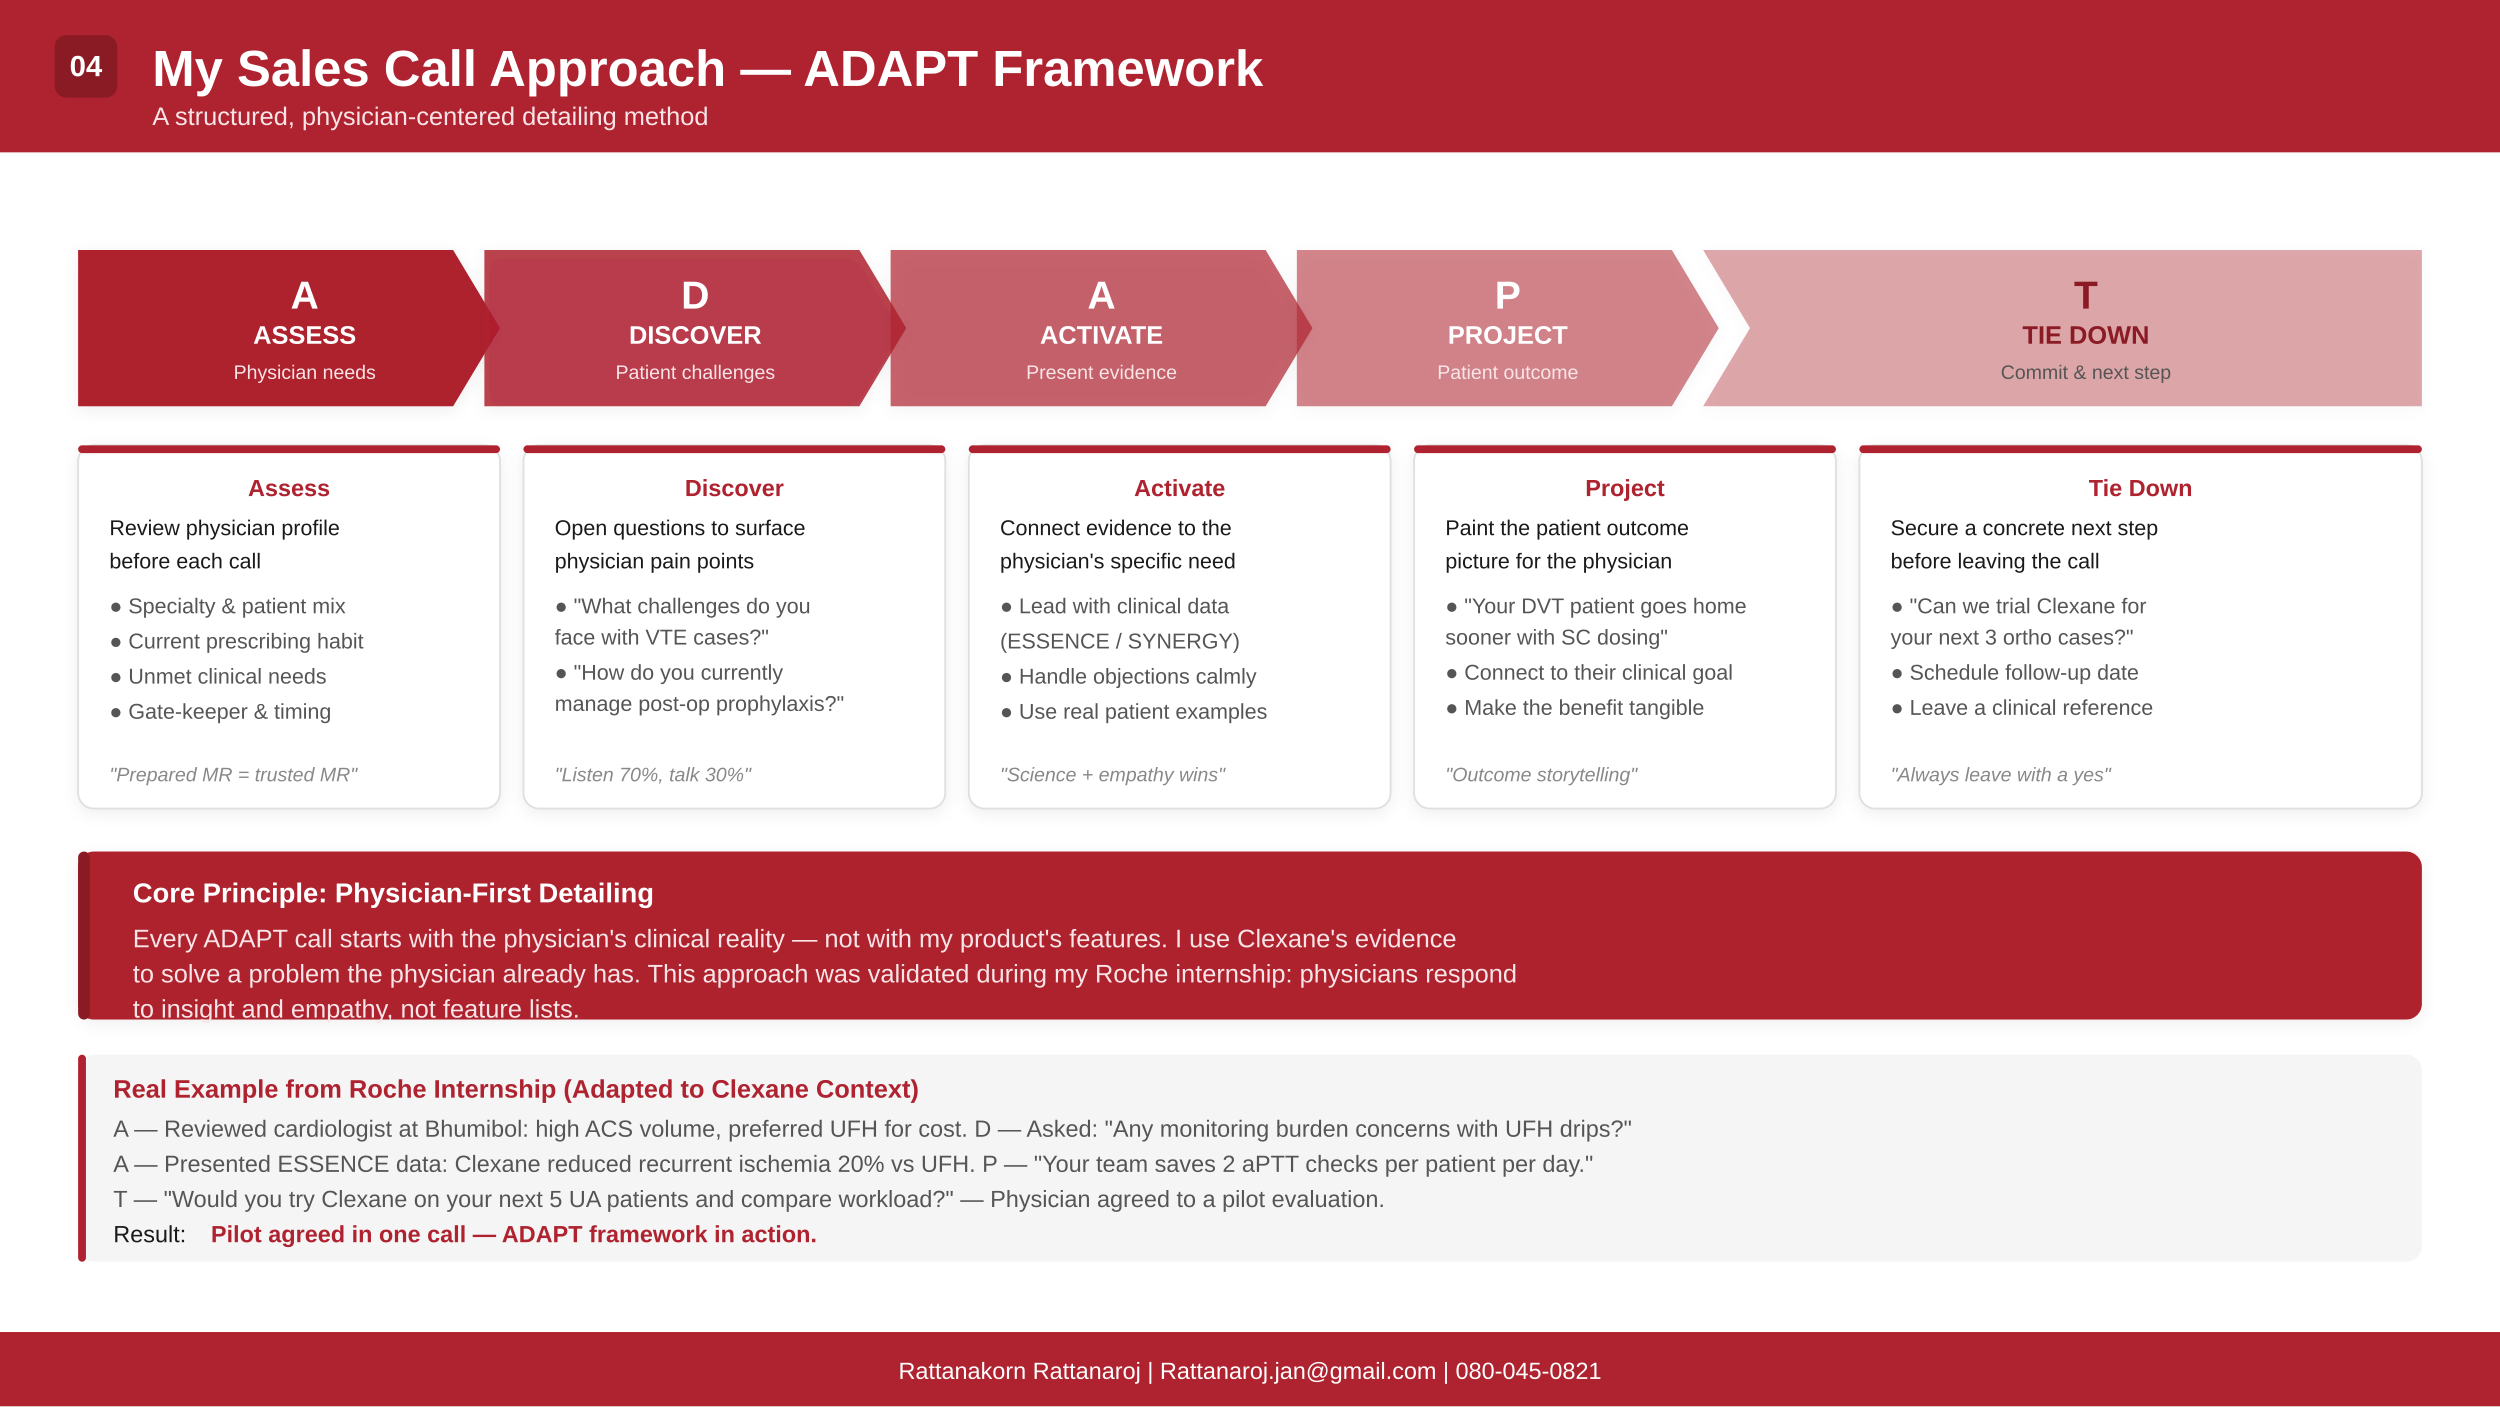
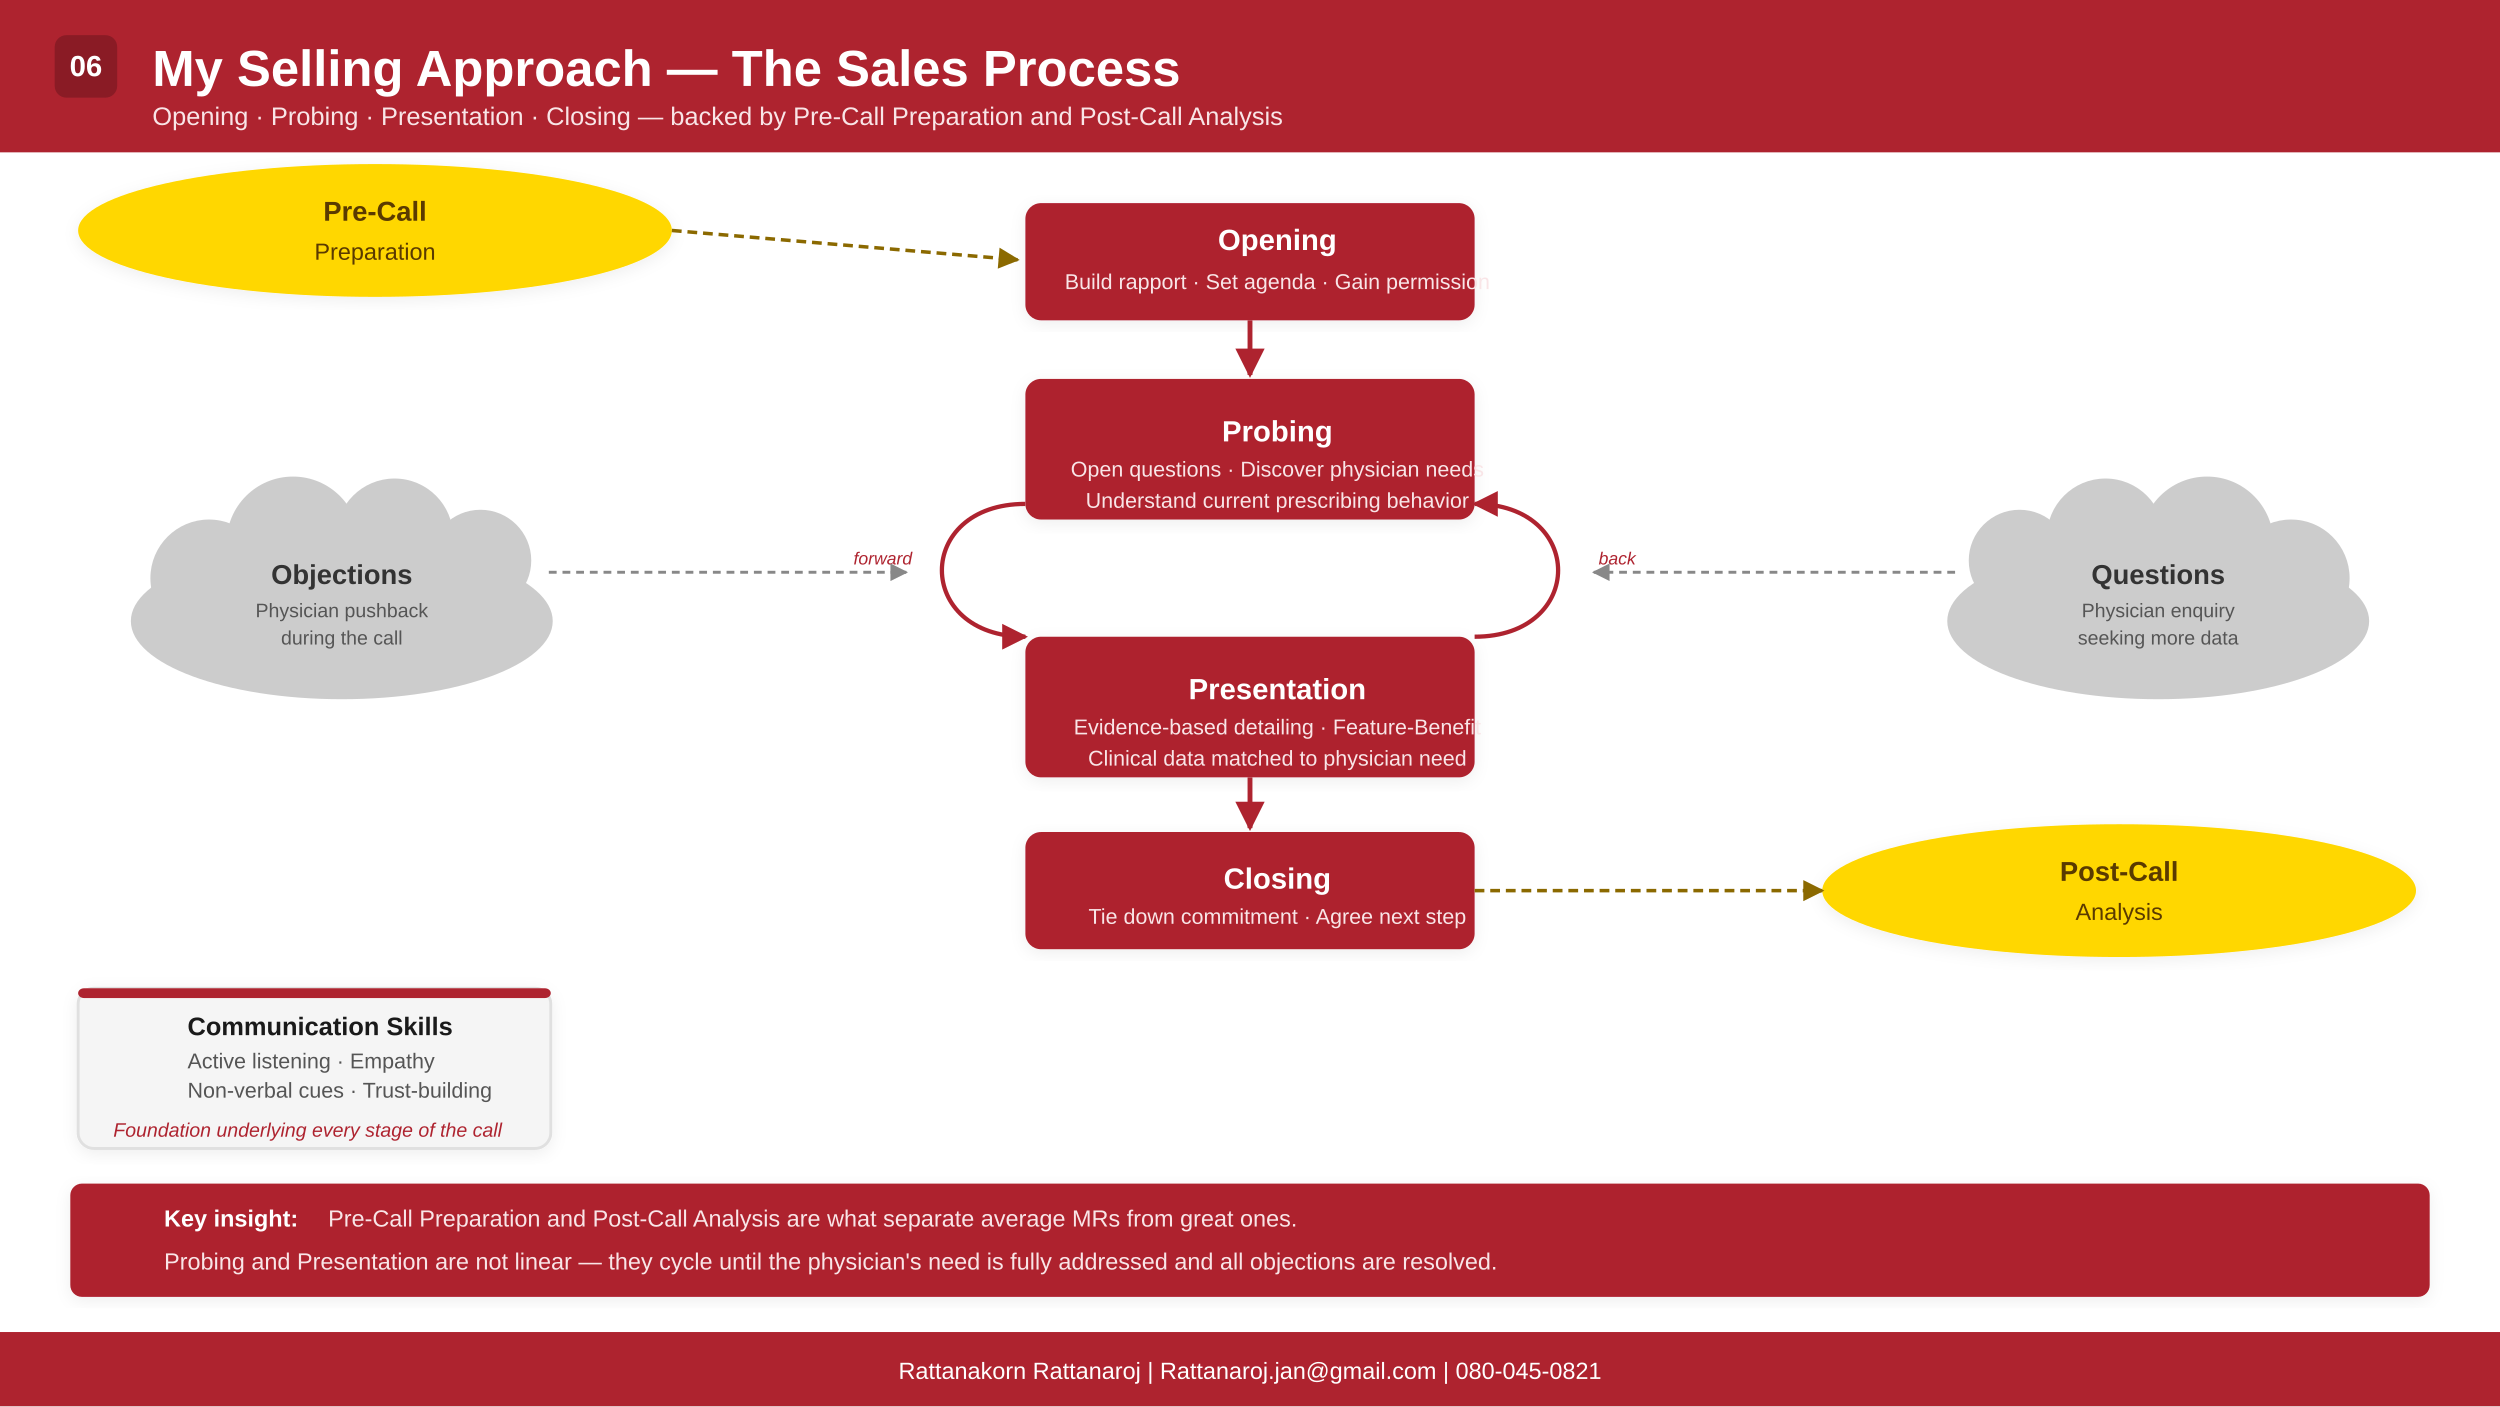
<svg xmlns="http://www.w3.org/2000/svg" viewBox="0 0 1280 720" width="1280" height="720">
  <defs>
    <filter id="sm-shadow" x="-10%" y="-10%" width="120%" height="120%">
      <feGaussianBlur in="SourceAlpha" stdDeviation="4" />
      <feOffset dx="0" dy="2" result="offsetblur" />
      <feFlood flood-color="#000000" flood-opacity="0.07" result="shadowColor" />
      <feComposite in="shadowColor" in2="offsetblur" operator="in" result="shadow" />
      <feMerge>
        <feMergeNode in="shadow" />
        <feMergeNode in="SourceGraphic" />
      </feMerge>
    </filter>
+     <marker id="ah-red" viewBox="0 0 10 10" refX="9" refY="5" markerWidth="6" markerHeight="6" orient="auto">
+       <path d="M 0 0 L 10 5 L 0 10 z" fill="#AE232F" />
+     </marker>
+     <marker id="ah-gray" viewBox="0 0 10 10" refX="9" refY="5" markerWidth="6" markerHeight="6" orient="auto">
+       <path d="M 0 0 L 10 5 L 0 10 z" fill="#888888" />
+     </marker>
+     <marker id="ah-gold" viewBox="0 0 10 10" refX="9" refY="5" markerWidth="6" markerHeight="6" orient="auto">
+       <path d="M 0 0 L 10 5 L 0 10 z" fill="#8B6900" />
+     </marker>
  </defs>
  <rect width="1280" height="720" fill="#FFFFFF" />
  <rect x="0" y="0" width="1280" height="78" fill="#AE232F" />
  <rect x="28" y="18" width="32" height="32" rx="6" fill="#8A1B25" />
-   <text x="44" y="39" text-anchor="middle" font-family="Arial, sans-serif" font-size="15" font-weight="bold" fill="#FFFFFF">04</text>
-   <text x="78" y="44" font-family="Arial, sans-serif" font-size="26" font-weight="bold" fill="#FFFFFF">My Sales Call Approach — ADAPT Framework</text>
-   <text x="78" y="64" font-family="Arial, sans-serif" font-size="13" fill="#F9E5E7">A structured, physician-centered detailing method</text>
-   <polygon points="40,128  232,128  256,168  232,208  40,208" fill="#AE232F" filter="url(#sm-shadow)" />
-   <use data-icon="tabler-filled/search" x="68" y="149" width="24" height="24" fill="#FFFFFF" />
-   <text x="156" y="158" text-anchor="middle" font-family="Arial, sans-serif" font-size="20" font-weight="bold" fill="#FFFFFF">A</text>
-   <text x="156" y="176" text-anchor="middle" font-family="Arial, sans-serif" font-size="13" font-weight="bold" fill="#FFFFFF">ASSESS</text>
-   <text x="156" y="194" text-anchor="middle" font-family="Arial, sans-serif" font-size="10" fill="#F9E5E7">Physician needs</text>
-   <polygon points="248,128  440,128  464,168  440,208  248,208" fill="#AE232F" fill-opacity="0.85" filter="url(#sm-shadow)" />
-   <use data-icon="tabler-filled/eye" x="264" y="149" width="24" height="24" fill="#FFFFFF" />
-   <text x="356" y="158" text-anchor="middle" font-family="Arial, sans-serif" font-size="20" font-weight="bold" fill="#FFFFFF">D</text>
-   <text x="356" y="176" text-anchor="middle" font-family="Arial, sans-serif" font-size="13" font-weight="bold" fill="#FFFFFF">DISCOVER</text>
-   <text x="356" y="194" text-anchor="middle" font-family="Arial, sans-serif" font-size="10" fill="#F9E5E7">Patient challenges</text>
-   <polygon points="456,128  648,128  672,168  648,208  456,208" fill="#AE232F" fill-opacity="0.70" filter="url(#sm-shadow)" />
-   <use data-icon="tabler-filled/medical-cross" x="472" y="149" width="24" height="24" fill="#FFFFFF" />
-   <text x="564" y="158" text-anchor="middle" font-family="Arial, sans-serif" font-size="20" font-weight="bold" fill="#FFFFFF">A</text>
-   <text x="564" y="176" text-anchor="middle" font-family="Arial, sans-serif" font-size="13" font-weight="bold" fill="#FFFFFF">ACTIVATE</text>
-   <text x="564" y="194" text-anchor="middle" font-family="Arial, sans-serif" font-size="10" fill="#F9E5E7">Present evidence</text>
-   <polygon points="664,128  856,128  880,168  856,208  664,208" fill="#AE232F" fill-opacity="0.55" filter="url(#sm-shadow)" />
-   <use data-icon="tabler-filled/star" x="680" y="149" width="24" height="24" fill="#FFFFFF" />
-   <text x="772" y="158" text-anchor="middle" font-family="Arial, sans-serif" font-size="20" font-weight="bold" fill="#FFFFFF">P</text>
-   <text x="772" y="176" text-anchor="middle" font-family="Arial, sans-serif" font-size="13" font-weight="bold" fill="#FFFFFF">PROJECT</text>
-   <text x="772" y="194" text-anchor="middle" font-family="Arial, sans-serif" font-size="10" fill="#F9E5E7">Patient outcome</text>
-   <polygon points="872,128  1240,128  1240,208  872,208  896,168" fill="#AE232F" fill-opacity="0.40" filter="url(#sm-shadow)" />
-   <use data-icon="tabler-filled/circle-check" x="904" y="149" width="24" height="24" fill="#AE232F" />
-   <text x="1068" y="158" text-anchor="middle" font-family="Arial, sans-serif" font-size="20" font-weight="bold" fill="#8A1B25">T</text>
-   <text x="1068" y="176" text-anchor="middle" font-family="Arial, sans-serif" font-size="13" font-weight="bold" fill="#8A1B25">TIE DOWN</text>
-   <text x="1068" y="194" text-anchor="middle" font-family="Arial, sans-serif" font-size="10" fill="#555555">Commit &amp; next step</text>
-   <rect x="40" y="228" width="216" height="186" rx="8" fill="#FFFFFF" stroke="#E0E0E0" stroke-width="1" filter="url(#sm-shadow)" />
-   <rect x="40" y="228" width="216" height="4" rx="2" fill="#AE232F" />
-   <text x="148" y="254" text-anchor="middle" font-family="Arial, sans-serif" font-size="12" font-weight="bold" fill="#AE232F">Assess</text>
-   <text x="56" y="274" font-family="Arial, sans-serif" font-size="11" fill="#1A1A1A">Review physician profile</text>
-   <text x="56" y="291" font-family="Arial, sans-serif" font-size="11" fill="#1A1A1A">before each call</text>
-   <text x="56" y="314" font-family="Arial, sans-serif" font-size="11" fill="#555555">●  Specialty &amp; patient mix</text>
-   <text x="56" y="332" font-family="Arial, sans-serif" font-size="11" fill="#555555">●  Current prescribing habit</text>
-   <text x="56" y="350" font-family="Arial, sans-serif" font-size="11" fill="#555555">●  Unmet clinical needs</text>
-   <text x="56" y="368" font-family="Arial, sans-serif" font-size="11" fill="#555555">●  Gate-keeper &amp; timing</text>
-   <text x="56" y="400" font-family="Arial, sans-serif" font-size="10" font-style="italic" fill="#888888">"Prepared MR = trusted MR"</text>
-   <rect x="268" y="228" width="216" height="186" rx="8" fill="#FFFFFF" stroke="#E0E0E0" stroke-width="1" filter="url(#sm-shadow)" />
-   <rect x="268" y="228" width="216" height="4" rx="2" fill="#AE232F" />
-   <text x="376" y="254" text-anchor="middle" font-family="Arial, sans-serif" font-size="12" font-weight="bold" fill="#AE232F">Discover</text>
-   <text x="284" y="274" font-family="Arial, sans-serif" font-size="11" fill="#1A1A1A">Open questions to surface</text>
-   <text x="284" y="291" font-family="Arial, sans-serif" font-size="11" fill="#1A1A1A">physician pain points</text>
-   <text x="284" y="314" font-family="Arial, sans-serif" font-size="11" fill="#555555">●  "What challenges do you</text>
-   <text x="284" y="330" font-family="Arial, sans-serif" font-size="11" fill="#555555">     face with VTE cases?"</text>
-   <text x="284" y="348" font-family="Arial, sans-serif" font-size="11" fill="#555555">●  "How do you currently</text>
-   <text x="284" y="364" font-family="Arial, sans-serif" font-size="11" fill="#555555">     manage post-op prophylaxis?"</text>
-   <text x="284" y="400" font-family="Arial, sans-serif" font-size="10" font-style="italic" fill="#888888">"Listen 70%, talk 30%"</text>
-   <rect x="496" y="228" width="216" height="186" rx="8" fill="#FFFFFF" stroke="#E0E0E0" stroke-width="1" filter="url(#sm-shadow)" />
-   <rect x="496" y="228" width="216" height="4" rx="2" fill="#AE232F" />
-   <text x="604" y="254" text-anchor="middle" font-family="Arial, sans-serif" font-size="12" font-weight="bold" fill="#AE232F">Activate</text>
-   <text x="512" y="274" font-family="Arial, sans-serif" font-size="11" fill="#1A1A1A">Connect evidence to the</text>
-   <text x="512" y="291" font-family="Arial, sans-serif" font-size="11" fill="#1A1A1A">physician's specific need</text>
-   <text x="512" y="314" font-family="Arial, sans-serif" font-size="11" fill="#555555">●  Lead with clinical data</text>
-   <text x="512" y="332" font-family="Arial, sans-serif" font-size="11" fill="#555555">     (ESSENCE / SYNERGY)</text>
-   <text x="512" y="350" font-family="Arial, sans-serif" font-size="11" fill="#555555">●  Handle objections calmly</text>
-   <text x="512" y="368" font-family="Arial, sans-serif" font-size="11" fill="#555555">●  Use real patient examples</text>
-   <text x="512" y="400" font-family="Arial, sans-serif" font-size="10" font-style="italic" fill="#888888">"Science + empathy wins"</text>
-   <rect x="724" y="228" width="216" height="186" rx="8" fill="#FFFFFF" stroke="#E0E0E0" stroke-width="1" filter="url(#sm-shadow)" />
-   <rect x="724" y="228" width="216" height="4" rx="2" fill="#AE232F" />
-   <text x="832" y="254" text-anchor="middle" font-family="Arial, sans-serif" font-size="12" font-weight="bold" fill="#AE232F">Project</text>
-   <text x="740" y="274" font-family="Arial, sans-serif" font-size="11" fill="#1A1A1A">Paint the patient outcome</text>
-   <text x="740" y="291" font-family="Arial, sans-serif" font-size="11" fill="#1A1A1A">picture for the physician</text>
-   <text x="740" y="314" font-family="Arial, sans-serif" font-size="11" fill="#555555">●  "Your DVT patient goes home</text>
-   <text x="740" y="330" font-family="Arial, sans-serif" font-size="11" fill="#555555">     sooner with SC dosing"</text>
-   <text x="740" y="348" font-family="Arial, sans-serif" font-size="11" fill="#555555">●  Connect to their clinical goal</text>
-   <text x="740" y="366" font-family="Arial, sans-serif" font-size="11" fill="#555555">●  Make the benefit tangible</text>
-   <text x="740" y="400" font-family="Arial, sans-serif" font-size="10" font-style="italic" fill="#888888">"Outcome storytelling"</text>
-   <rect x="952" y="228" width="288" height="186" rx="8" fill="#FFFFFF" stroke="#E0E0E0" stroke-width="1" filter="url(#sm-shadow)" />
-   <rect x="952" y="228" width="288" height="4" rx="2" fill="#AE232F" />
-   <text x="1096" y="254" text-anchor="middle" font-family="Arial, sans-serif" font-size="12" font-weight="bold" fill="#AE232F">Tie Down</text>
-   <text x="968" y="274" font-family="Arial, sans-serif" font-size="11" fill="#1A1A1A">Secure a concrete next step</text>
-   <text x="968" y="291" font-family="Arial, sans-serif" font-size="11" fill="#1A1A1A">before leaving the call</text>
-   <text x="968" y="314" font-family="Arial, sans-serif" font-size="11" fill="#555555">●  "Can we trial Clexane for</text>
-   <text x="968" y="330" font-family="Arial, sans-serif" font-size="11" fill="#555555">     your next 3 ortho cases?"</text>
-   <text x="968" y="348" font-family="Arial, sans-serif" font-size="11" fill="#555555">●  Schedule follow-up date</text>
-   <text x="968" y="366" font-family="Arial, sans-serif" font-size="11" fill="#555555">●  Leave a clinical reference</text>
-   <text x="968" y="400" font-family="Arial, sans-serif" font-size="10" font-style="italic" fill="#888888">"Always leave with a yes"</text>
-   <rect x="40" y="436" width="1200" height="86" rx="8" fill="#AE232F" filter="url(#sm-shadow)" />
-   <rect x="40" y="436" width="6" height="86" rx="3" fill="#8A1B25" />
-   <text x="68" y="462" font-family="Arial, sans-serif" font-size="14" font-weight="bold" fill="#FFFFFF">Core Principle: Physician-First Detailing</text>
-   <text x="68" y="485" font-family="Arial, sans-serif" font-size="13" fill="#F9E5E7">Every ADAPT call starts with the physician's clinical reality — not with my product's features. I use Clexane's evidence</text>
-   <text x="68" y="503" font-family="Arial, sans-serif" font-size="13" fill="#F9E5E7">to solve a problem the physician already has. This approach was validated during my Roche internship: physicians respond</text>
-   <text x="68" y="521" font-family="Arial, sans-serif" font-size="13" fill="#F9E5E7">to insight and empathy, not feature lists.</text>
-   <rect x="40" y="540" width="1200" height="106" rx="8" fill="#F5F5F5" />
-   <rect x="40" y="540" width="4" height="106" rx="2" fill="#AE232F" />
-   <text x="58" y="562" font-family="Arial, sans-serif" font-size="13" font-weight="bold" fill="#AE232F">Real Example from Roche Internship (Adapted to Clexane Context)</text>
-   <text x="58" y="582" font-family="Arial, sans-serif" font-size="12" fill="#555555">A — Reviewed cardiologist at Bhumibol: high ACS volume, preferred UFH for cost. D — Asked: "Any monitoring burden concerns with UFH drips?"</text>
-   <text x="58" y="600" font-family="Arial, sans-serif" font-size="12" fill="#555555">A — Presented ESSENCE data: Clexane reduced recurrent ischemia 20% vs UFH. P — "Your team saves 2 aPTT checks per patient per day."</text>
-   <text x="58" y="618" font-family="Arial, sans-serif" font-size="12" fill="#555555">T — "Would you try Clexane on your next 5 UA patients and compare workload?" — Physician agreed to a pilot evaluation.</text>
-   <text x="58" y="636" font-family="Arial, sans-serif" font-size="12" fill="#1A1A1A">Result: </text>
-   <text x="108" y="636" font-family="Arial, sans-serif" font-size="12" font-weight="bold" fill="#AE232F">Pilot agreed in one call — ADAPT framework in action.</text>
+   <text x="44" y="39" text-anchor="middle" font-family="Arial, sans-serif" font-size="15" font-weight="bold" fill="#FFFFFF">06</text>
+   <text x="78" y="44" font-family="Arial, sans-serif" font-size="26" font-weight="bold" fill="#FFFFFF">My Selling Approach — The Sales Process</text>
+   <text x="78" y="64" font-family="Arial, sans-serif" font-size="13" fill="#F9E5E7">Opening · Probing · Presentation · Closing — backed by Pre-Call Preparation and Post-Call Analysis</text>
+   <ellipse cx="192" cy="118" rx="152" ry="34" fill="#FFD700" filter="url(#sm-shadow)" />
+   <text x="192" y="113" text-anchor="middle" font-family="Arial, sans-serif" font-size="14" font-weight="bold" fill="#5A3A00">Pre-Call</text>
+   <text x="192" y="133" text-anchor="middle" font-family="Arial, sans-serif" font-size="12" fill="#5A3A00">Preparation</text>
+   <line x1="344" y1="118" x2="521" y2="133" stroke="#8B6900" stroke-width="1.8" stroke-dasharray="5,3" marker-end="url(#ah-gold)" />
+   <rect x="525" y="104" width="230" height="60" rx="8" fill="#AE232F" filter="url(#sm-shadow)" />
+   <use data-icon="tabler-filled/user" x="540" y="119" width="22" height="22" fill="#FFFFFF" />
+   <text x="654" y="128" text-anchor="middle" font-family="Arial, sans-serif" font-size="15" font-weight="bold" fill="#FFFFFF">Opening</text>
+   <text x="654" y="148" text-anchor="middle" font-family="Arial, sans-serif" font-size="11" fill="#F9E5E7">Build rapport · Set agenda · Gain permission</text>
+   <line x1="640" y1="164" x2="640" y2="192" stroke="#AE232F" stroke-width="2.5" marker-end="url(#ah-red)" />
+   <rect x="525" y="194" width="230" height="72" rx="8" fill="#AE232F" filter="url(#sm-shadow)" />
+   <use data-icon="tabler-filled/search" x="540" y="212" width="22" height="22" fill="#FFFFFF" />
+   <text x="654" y="226" text-anchor="middle" font-family="Arial, sans-serif" font-size="15" font-weight="bold" fill="#FFFFFF">Probing</text>
+   <text x="654" y="244" text-anchor="middle" font-family="Arial, sans-serif" font-size="11" fill="#F9E5E7">Open questions · Discover physician needs</text>
+   <text x="654" y="260" text-anchor="middle" font-family="Arial, sans-serif" font-size="11" fill="#F9E5E7">Understand current prescribing behavior</text>
+   <path d="M 525,258 C 468,258 468,326 525,326" fill="none" stroke="#AE232F" stroke-width="2.2" marker-end="url(#ah-red)" />
+   <path d="M 755,326 C 812,326 812,258 755,258" fill="none" stroke="#AE232F" stroke-width="2.2" marker-end="url(#ah-red)" />
+   <text x="452" y="289" text-anchor="middle" font-family="Arial, sans-serif" font-size="9" font-style="italic" fill="#AE232F">forward</text>
+   <text x="828" y="289" text-anchor="middle" font-family="Arial, sans-serif" font-size="9" font-style="italic" fill="#AE232F">back</text>
+   <rect x="525" y="326" width="230" height="72" rx="8" fill="#AE232F" filter="url(#sm-shadow)" />
+   <use data-icon="tabler-filled/flask" x="540" y="344" width="22" height="22" fill="#FFFFFF" />
+   <text x="654" y="358" text-anchor="middle" font-family="Arial, sans-serif" font-size="15" font-weight="bold" fill="#FFFFFF">Presentation</text>
+   <text x="654" y="376" text-anchor="middle" font-family="Arial, sans-serif" font-size="11" fill="#F9E5E7">Evidence-based detailing · Feature-Benefit</text>
+   <text x="654" y="392" text-anchor="middle" font-family="Arial, sans-serif" font-size="11" fill="#F9E5E7">Clinical data matched to physician need</text>
+   <line x1="640" y1="398" x2="640" y2="424" stroke="#AE232F" stroke-width="2.5" marker-end="url(#ah-red)" />
+   <rect x="525" y="426" width="230" height="60" rx="8" fill="#AE232F" filter="url(#sm-shadow)" />
+   <use data-icon="tabler-filled/circle-check" x="540" y="441" width="22" height="22" fill="#FFFFFF" />
+   <text x="654" y="455" text-anchor="middle" font-family="Arial, sans-serif" font-size="15" font-weight="bold" fill="#FFFFFF">Closing</text>
+   <text x="654" y="473" text-anchor="middle" font-family="Arial, sans-serif" font-size="11" fill="#F9E5E7">Tie down commitment · Agree next step</text>
+   <ellipse cx="175" cy="318" rx="108" ry="40" fill="#CCCCCC" />
+   <circle cx="107" cy="296" r="30" fill="#CCCCCC" />
+   <circle cx="150" cy="278" r="34" fill="#CCCCCC" />
+   <circle cx="202" cy="275" r="30" fill="#CCCCCC" />
+   <circle cx="246" cy="287" r="26" fill="#CCCCCC" />
+   <text x="175" y="299" text-anchor="middle" font-family="Arial, sans-serif" font-size="14" font-weight="bold" fill="#333333">Objections</text>
+   <text x="175" y="316" text-anchor="middle" font-family="Arial, sans-serif" font-size="10" fill="#555555">Physician pushback</text>
+   <text x="175" y="330" text-anchor="middle" font-family="Arial, sans-serif" font-size="10" fill="#555555">during the call</text>
+   <line x1="281" y1="293" x2="464" y2="293" stroke="#888888" stroke-width="1.5" stroke-dasharray="4,3" marker-end="url(#ah-gray)" />
+   <ellipse cx="1105" cy="318" rx="108" ry="40" fill="#CCCCCC" />
+   <circle cx="1173" cy="296" r="30" fill="#CCCCCC" />
+   <circle cx="1130" cy="278" r="34" fill="#CCCCCC" />
+   <circle cx="1078" cy="275" r="30" fill="#CCCCCC" />
+   <circle cx="1034" cy="287" r="26" fill="#CCCCCC" />
+   <text x="1105" y="299" text-anchor="middle" font-family="Arial, sans-serif" font-size="14" font-weight="bold" fill="#333333">Questions</text>
+   <text x="1105" y="316" text-anchor="middle" font-family="Arial, sans-serif" font-size="10" fill="#555555">Physician enquiry</text>
+   <text x="1105" y="330" text-anchor="middle" font-family="Arial, sans-serif" font-size="10" fill="#555555">seeking more data</text>
+   <line x1="1001" y1="293" x2="816" y2="293" stroke="#888888" stroke-width="1.5" stroke-dasharray="4,3" marker-end="url(#ah-gray)" />
+   <ellipse cx="1085" cy="456" rx="152" ry="34" fill="#FFD700" filter="url(#sm-shadow)" />
+   <text x="1085" y="451" text-anchor="middle" font-family="Arial, sans-serif" font-size="14" font-weight="bold" fill="#5A3A00">Post-Call</text>
+   <text x="1085" y="471" text-anchor="middle" font-family="Arial, sans-serif" font-size="12" fill="#5A3A00">Analysis</text>
+   <line x1="755" y1="456" x2="933" y2="456" stroke="#8B6900" stroke-width="1.8" stroke-dasharray="5,3" marker-end="url(#ah-gold)" />
+   <rect x="40" y="506" width="242" height="82" rx="8" fill="#F5F5F5" stroke="#E0E0E0" stroke-width="1.5" filter="url(#sm-shadow)" />
+   <rect x="40" y="506" width="242" height="5" rx="3" fill="#AE232F" />
+   <use data-icon="tabler-filled/message" x="58" y="524" width="26" height="26" fill="#AE232F" />
+   <text x="96" y="530" font-family="Arial, sans-serif" font-size="13" font-weight="bold" fill="#1A1A1A">Communication Skills</text>
+   <text x="96" y="547" font-family="Arial, sans-serif" font-size="11" fill="#555555">Active listening · Empathy</text>
+   <text x="96" y="562" font-family="Arial, sans-serif" font-size="11" fill="#555555">Non-verbal cues · Trust-building</text>
+   <text x="58" y="582" font-family="Arial, sans-serif" font-size="10" fill="#AE232F" font-style="italic">Foundation underlying every stage of the call</text>
+   <rect x="36" y="606" width="1208" height="58" rx="6" fill="#AE232F" filter="url(#sm-shadow)" />
+   <use data-icon="tabler-filled/star" x="54" y="618" width="20" height="20" fill="#FFFFFF" />
+   <text x="84" y="628" font-family="Arial, sans-serif" font-size="12" font-weight="bold" fill="#FFFFFF">Key insight:</text>
+   <text x="168" y="628" font-family="Arial, sans-serif" font-size="12" fill="#F9E5E7">Pre-Call Preparation and Post-Call Analysis are what separate average MRs from great ones.</text>
+   <text x="84" y="650" font-family="Arial, sans-serif" font-size="12" fill="#F9E5E7">Probing and Presentation are not linear — they cycle until the physician's need is fully addressed and all objections are resolved.</text>
  <g id="footer">
    <rect x="0" y="682" width="1280" height="38" fill="#AE232F" />
    <text x="640" y="706" text-anchor="middle" font-family="Arial, sans-serif" font-size="12" fill="#FFFFFF">Rattanakorn Rattanaroj  |  Rattanaroj.jan@gmail.com  |  080-045-0821</text>
  </g>
</svg>
